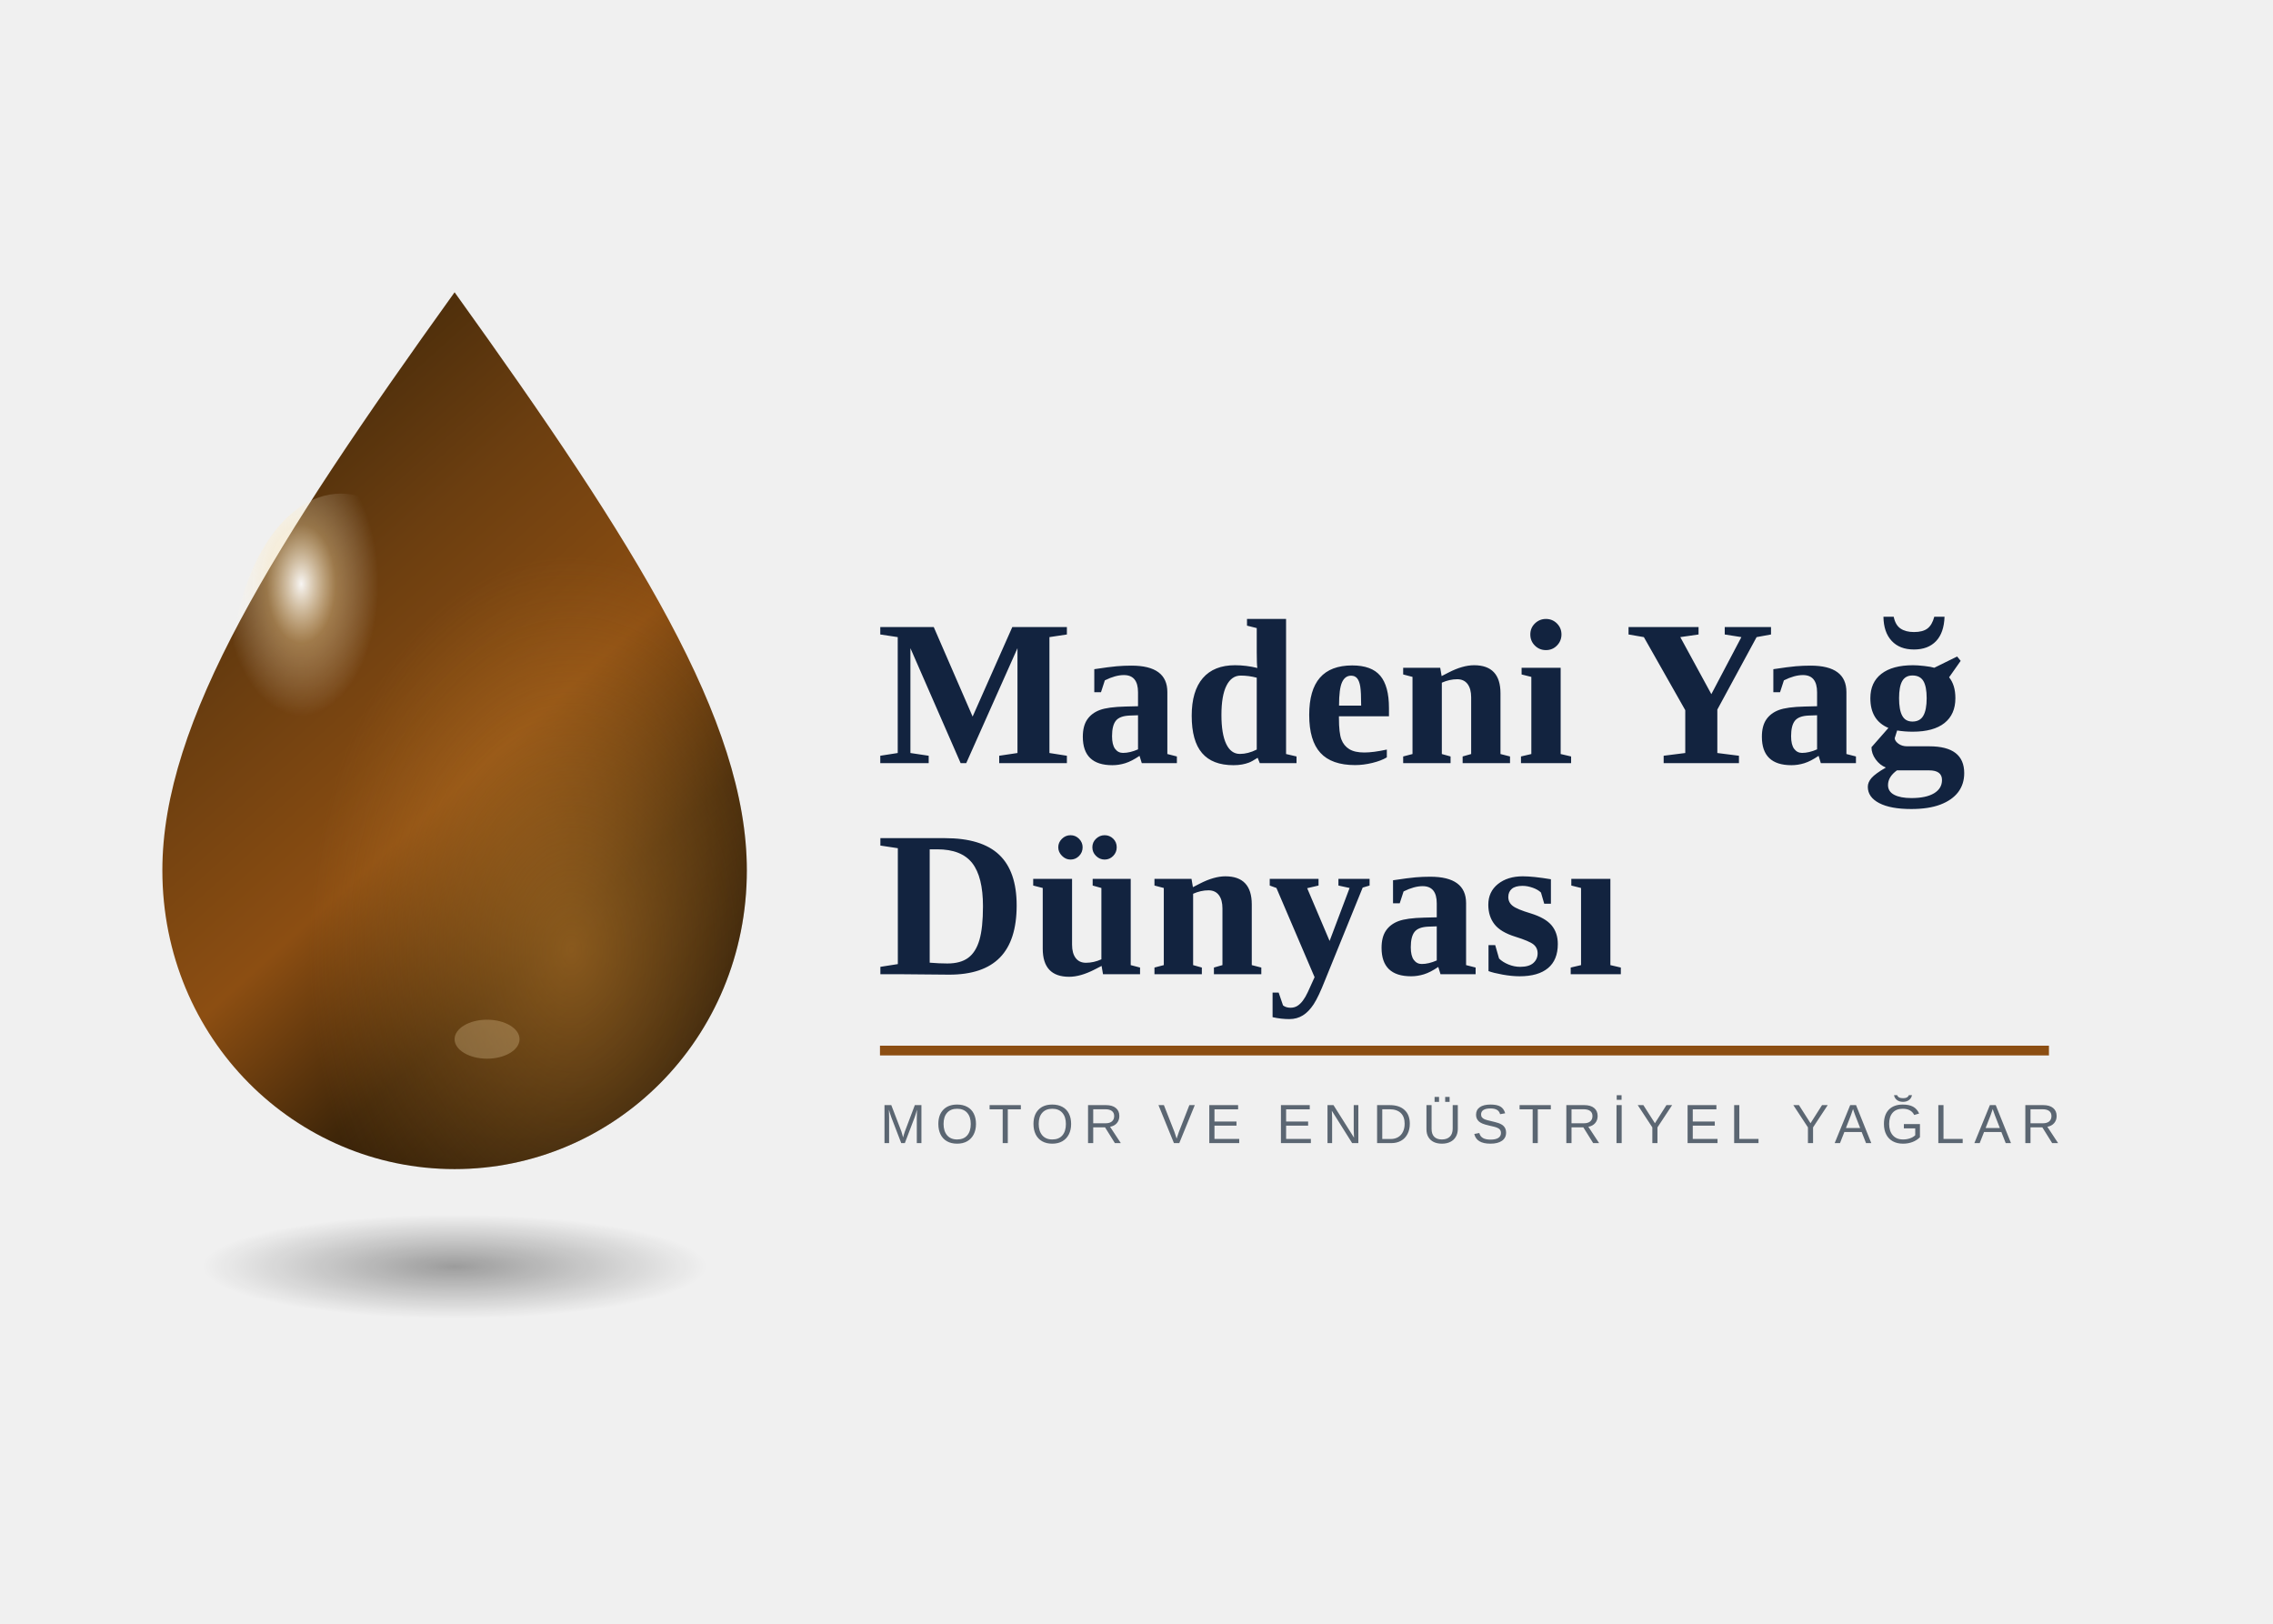
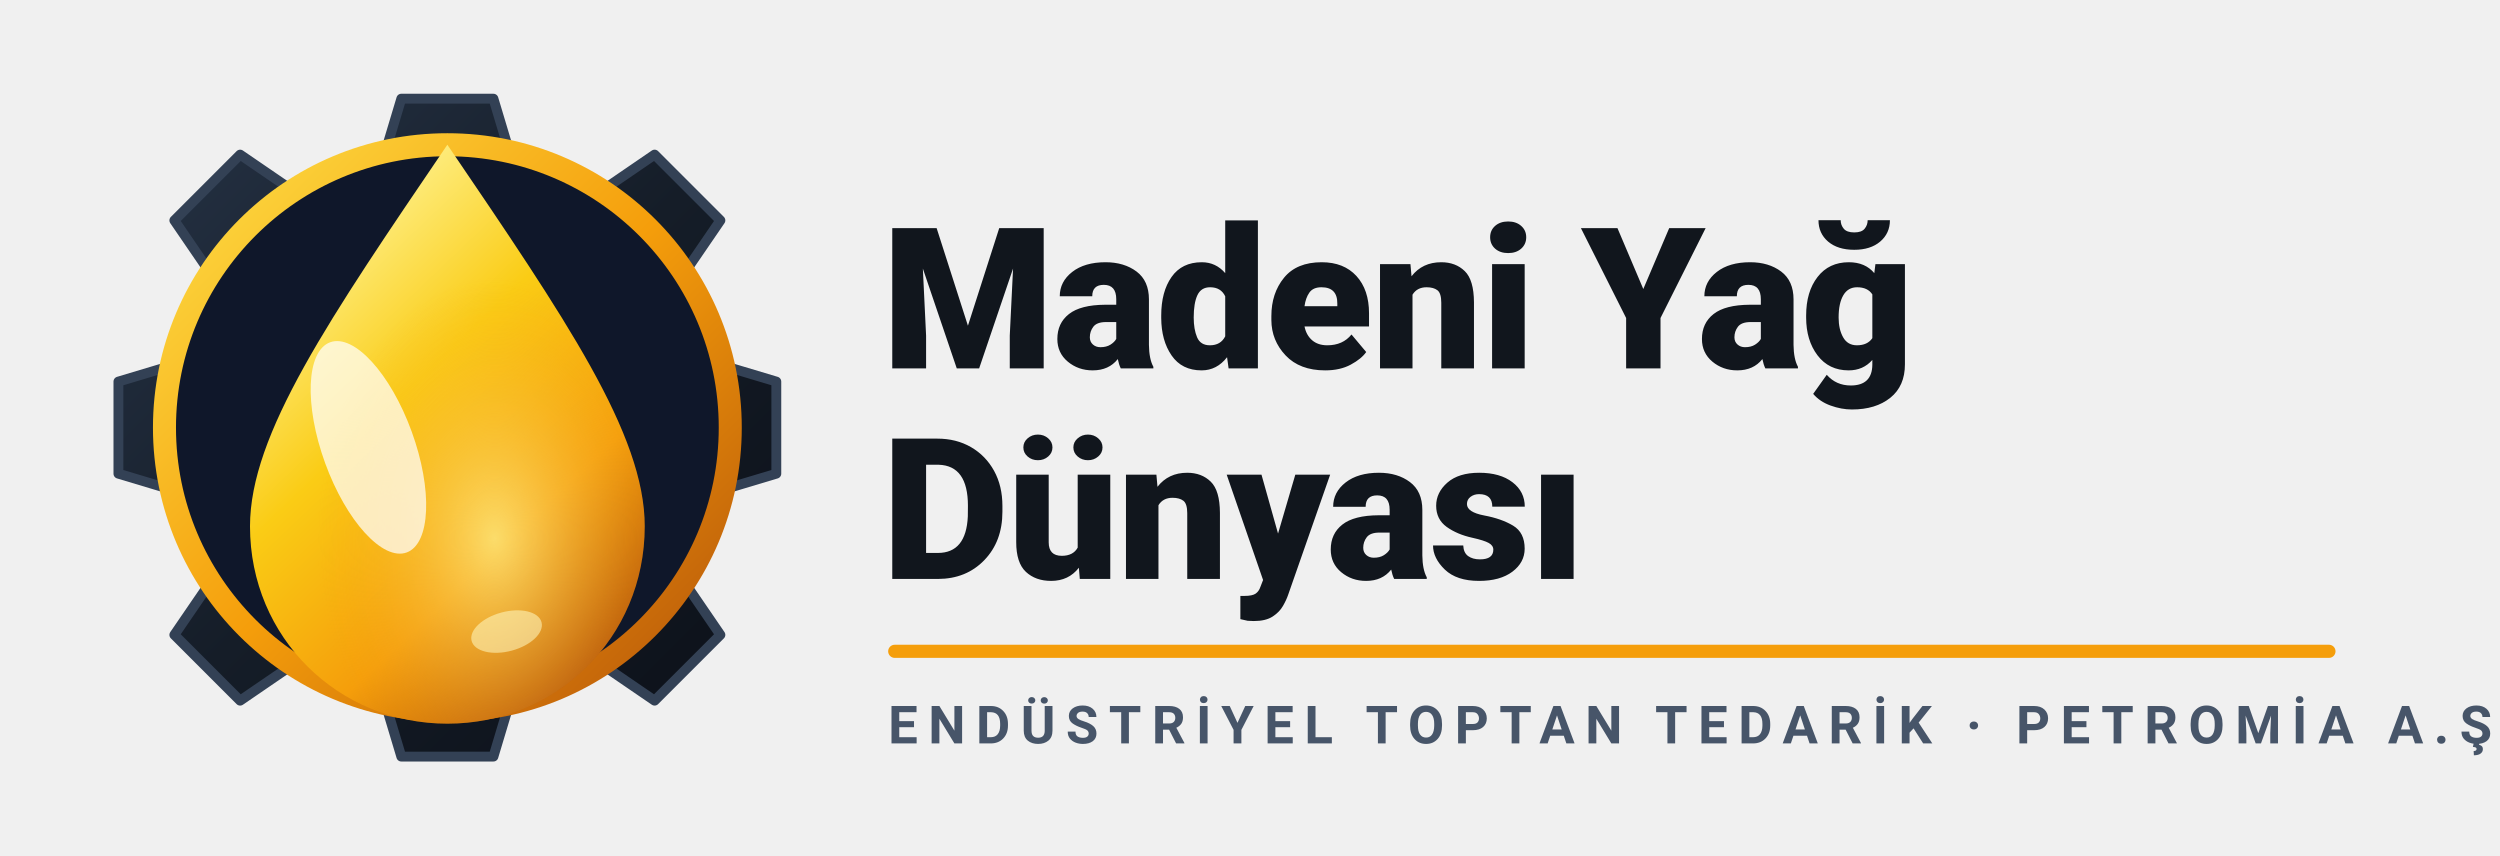
- <svg xmlns="http://www.w3.org/2000/svg" viewBox="0 0 700 500">
+ <svg xmlns="http://www.w3.org/2000/svg" viewBox="0 0 760 260">
  <defs>
-     <linearGradient id="dropBody" x1="20%" y1="0%" x2="80%" y2="100%">
-       <stop offset="0%" stop-color="#3A2408" />
-       <stop offset="30%" stop-color="#6B3E10" />
-       <stop offset="55%" stop-color="#8C4E12" />
-       <stop offset="75%" stop-color="#3F2609" />
-       <stop offset="100%" stop-color="#120B03" />
+     <linearGradient id="gearGrad" x1="0%" y1="0%" x2="100%" y2="100%">
+       <stop offset="0%" stop-color="#263346" />
+       <stop offset="50%" stop-color="#151D28" />
+       <stop offset="100%" stop-color="#0B0F17" />
    </linearGradient>
-     <radialGradient id="dropHighlight" cx="32%" cy="24%" r="35%">
-       <stop offset="0%" stop-color="#FFFFFF" stop-opacity="0.95" />
-       <stop offset="45%" stop-color="#FFE9B8" stop-opacity="0.35" />
-       <stop offset="100%" stop-color="#FFFFFF" stop-opacity="0" />
+     <linearGradient id="ringGrad" x1="0%" y1="0%" x2="100%" y2="100%">
+       <stop offset="0%" stop-color="#FDE047" />
+       <stop offset="50%" stop-color="#F59E0B" />
+       <stop offset="100%" stop-color="#B45309" />
+     </linearGradient>
+     <linearGradient id="dropGrad" x1="25%" y1="10%" x2="80%" y2="95%">
+       <stop offset="0%" stop-color="#FEF08A" />
+       <stop offset="35%" stop-color="#FACC15" />
+       <stop offset="70%" stop-color="#F59E0B" />
+       <stop offset="100%" stop-color="#B45309" />
+     </linearGradient>
+     <radialGradient id="bellyGlow" cx="62%" cy="68%" r="45%">
+       <stop offset="0%" stop-color="#FEF08A" stop-opacity="0.75" />
+       <stop offset="100%" stop-color="#F59E0B" stop-opacity="0" />
    </radialGradient>
-     <radialGradient id="dropRim" cx="70%" cy="75%" r="45%">
-       <stop offset="0%" stop-color="#C9852E" stop-opacity="0.55" />
-       <stop offset="100%" stop-color="#C9852E" stop-opacity="0" />
-     </radialGradient>
-     <radialGradient id="floorShadow" cx="50%" cy="50%" r="50%">
-       <stop offset="0%" stop-color="#000000" stop-opacity="0.35" />
-       <stop offset="100%" stop-color="#000000" stop-opacity="0" />
-     </radialGradient>
+     <clipPath id="dropClipLogo">
+       <path d="M128,42 C164,95 188,130 188,158 C188,192 161,218 128,218 C95,218 68,192 68,158 C68,130 92,95 128,42 Z" />
+     </clipPath>
  </defs>
-   <ellipse cx="140" cy="390" rx="78" ry="16" fill="url(#floorShadow)" />
-   <path d="M140,90 C196,168 230,222 230,268 C230,320 189,360 140,360 C91,360 50,320 50,268 C50,222 84,168 140,90 Z" fill="url(#dropBody)" />
-   <path d="M140,90 C196,168 230,222 230,268 C230,320 189,360 140,360 C91,360 50,320 50,268 C50,222 84,168 140,90 Z" fill="url(#dropRim)" />
-   <ellipse cx="105" cy="210" rx="34" ry="58" fill="url(#dropHighlight)" />
-   <ellipse cx="150" cy="320" rx="10" ry="6" fill="#FFE9B8" opacity="0.25" />
-   <text x="270" y="235" font-family="Georgia, 'Times New Roman', serif" font-weight="700" font-size="64" fill="#12233F" letter-spacing="1">Madeni Yağ</text>
-   <text x="270" y="300" font-family="Georgia, 'Times New Roman', serif" font-weight="700" font-size="64" fill="#12233F" letter-spacing="1">Dünyası</text>
-   <rect x="271" y="322" width="360" height="3" fill="#8C4E12" />
-   <text x="271" y="352" font-family="Arial, Helvetica, sans-serif" font-size="17" letter-spacing="3" fill="#5B6672">MOTOR VE ENDÜSTRİYEL YAĞLAR</text>
+   <g transform="translate(8, 2)">
+     <path fill="url(#gearGrad)" stroke="#334155" stroke-width="3" stroke-linejoin="round" d="M114,12 H142 L148,32 A96,96 0 0,1 172,42 L191,29 L211,49 L198,68 A96,96 0 0,1 208,92 L228,98 V126 L208,132 A96,96 0 0,1 198,156 L211,175 L191,195 L172,182 A96,96 0 0,1 148,192 L142,212 H114 L108,192 A96,96 0 0,1 84,182 L65,195 L45,175 L58,156 A96,96 0 0,1 48,132 L28,126 V98 L48,92 A96,96 0 0,1 58,68 L45,49 L65,29 L84,42 A96,96 0 0,1 108,32 Z" transform="translate(0, 16)" />
+     <circle cx="128" cy="128" r="86" fill="#0F172A" stroke="url(#ringGrad)" stroke-width="7" />
+     <g clip-path="url(#dropClipLogo)">
+       <path d="M128,42 C164,95 188,130 188,158 C188,192 161,218 128,218 C95,218 68,192 68,158 C68,130 92,95 128,42 Z" fill="url(#dropGrad)" />
+       <path d="M128,42 C164,95 188,130 188,158 C188,192 161,218 128,218 C95,218 68,192 68,158 C68,130 92,95 128,42 Z" fill="url(#bellyGlow)" />
+       <ellipse cx="104" cy="134" rx="14" ry="34" transform="rotate(-20 104 134)" fill="#FFFFFF" fill-opacity="0.72" />
+       <ellipse cx="146" cy="190" rx="11" ry="6" transform="rotate(-15 146 190)" fill="#FEF9C3" fill-opacity="0.55" />
+     </g>
+   </g>
+   <text x="268" y="112" font-family="system-ui, -apple-system, 'Segoe UI', Roboto, Arial, sans-serif" font-weight="800" font-size="60" fill="#11161D" letter-spacing="-0.5">Madeni Yağ</text>
+   <text x="268" y="176" font-family="system-ui, -apple-system, 'Segoe UI', Roboto, Arial, sans-serif" font-weight="800" font-size="60" fill="#11161D" letter-spacing="-0.5">Dünyası</text>
+   <rect x="270" y="196" width="440" height="4" rx="2" fill="#F59E0B" />
+   <text x="270" y="226" font-family="system-ui, -apple-system, 'Segoe UI', Roboto, Arial, sans-serif" font-weight="700" font-size="16" letter-spacing="3.2" fill="#475569">ENDÜSTRİYEL TOPTAN TEDARİK · PETROMİA A.Ş.</text>
</svg>
